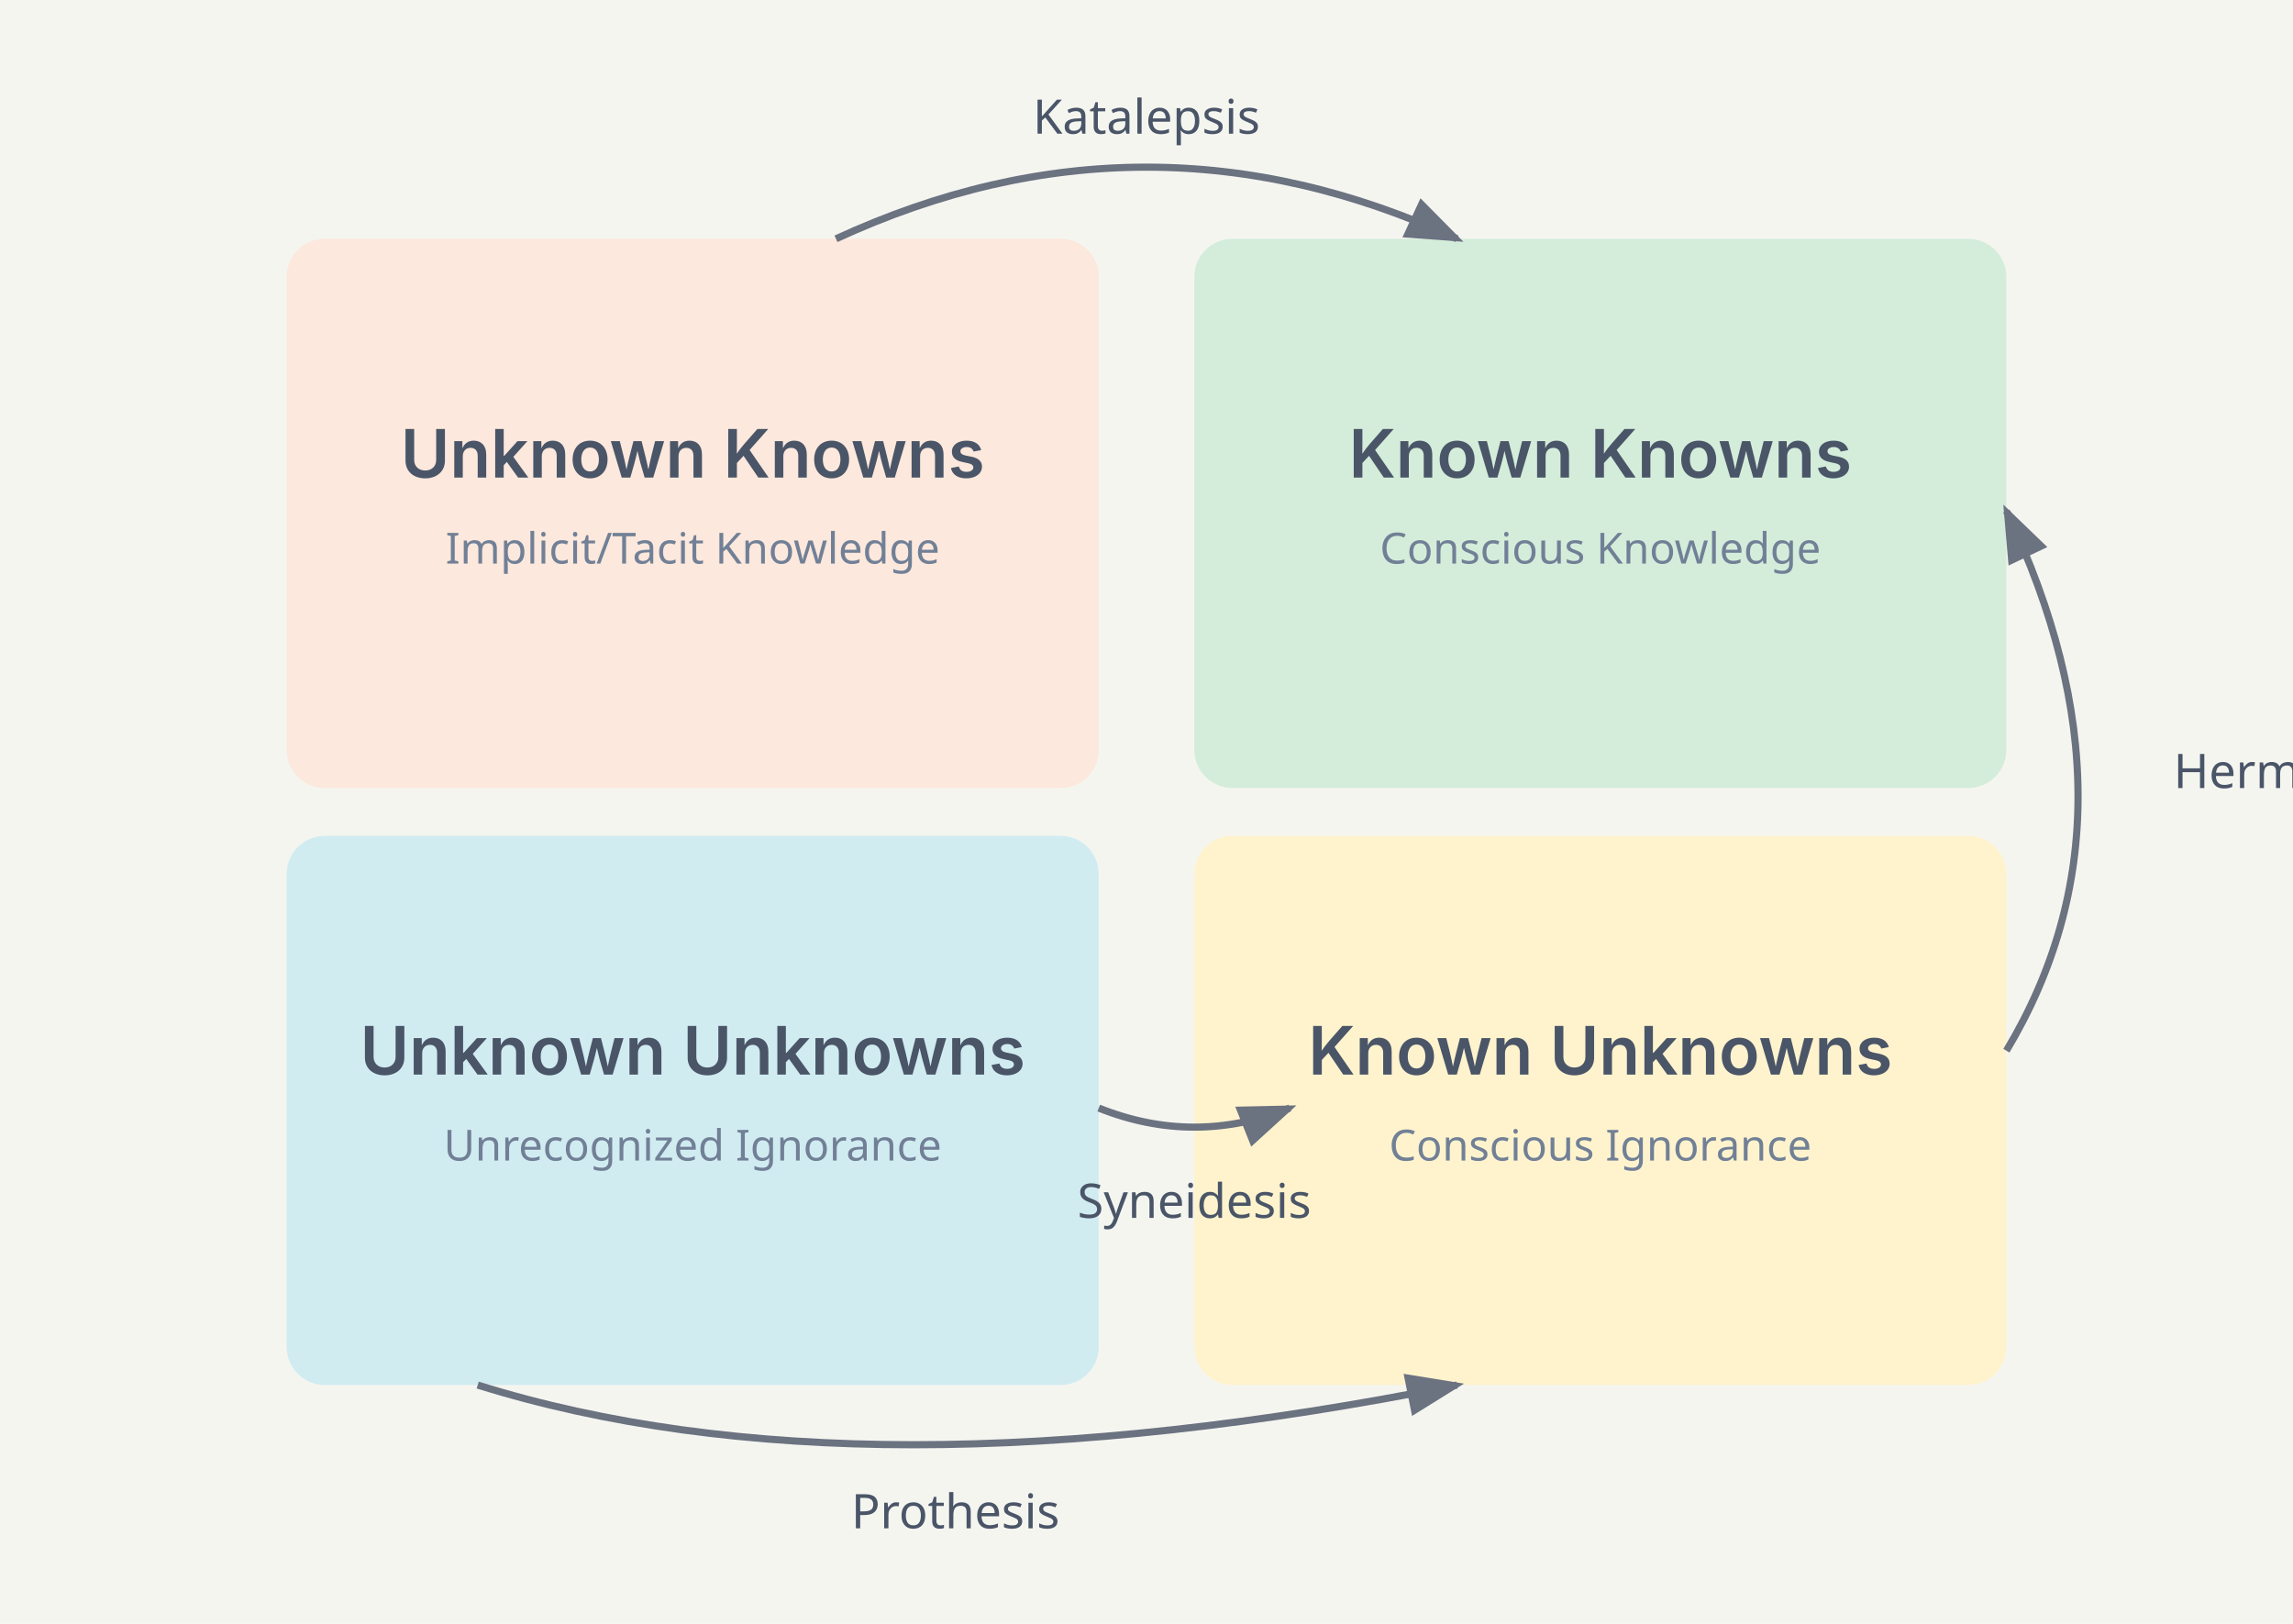
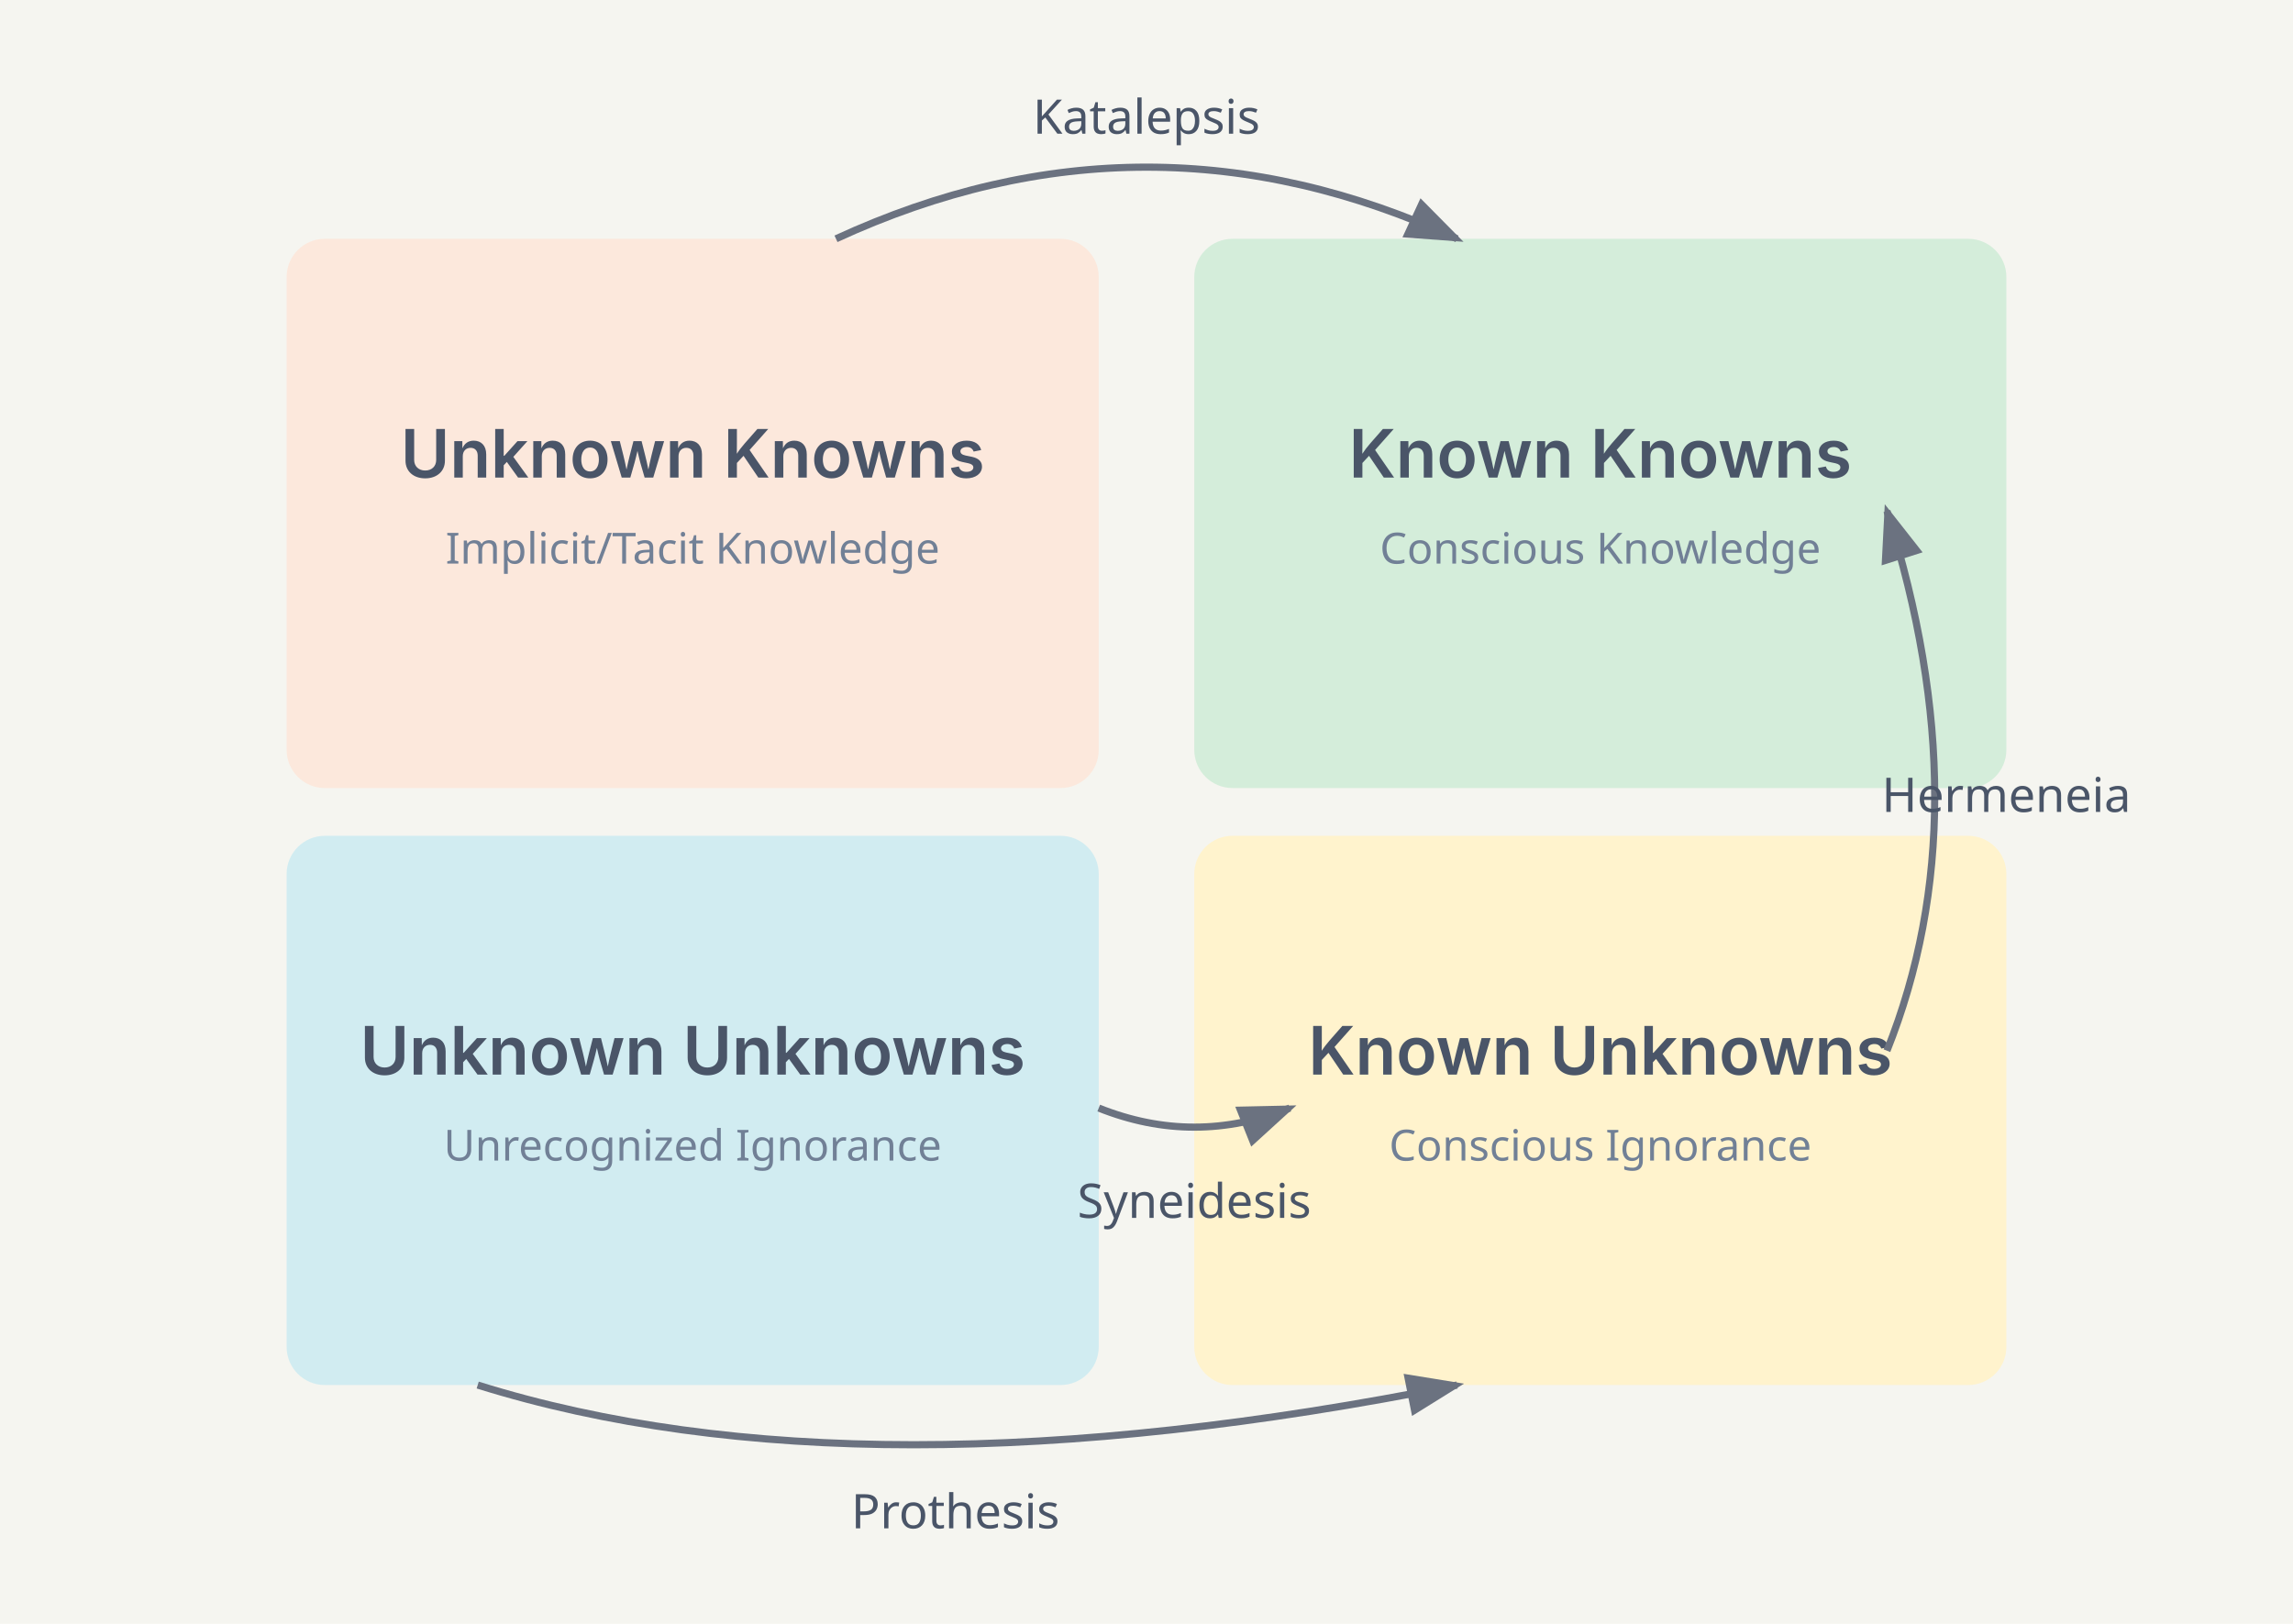
<svg xmlns="http://www.w3.org/2000/svg" viewBox="0 0 480 340">
  <defs>
    <marker id="arrow" markerWidth="8" markerHeight="6" refX="7" refY="3" orient="auto">
      <path d="M 0 0 L 8 3 L 0 6 z" fill="#6b7280" />
    </marker>
  </defs>
  <rect width="480" height="340" fill="#f5f5f0" />
  <rect x="60" y="50" width="170" height="115" rx="8" fill="#fce8dc" />
  <rect x="250" y="50" width="170" height="115" rx="8" fill="#d4edda" />
  <rect x="60" y="175" width="170" height="115" rx="8" fill="#d1ecf1" />
  <rect x="250" y="175" width="170" height="115" rx="8" fill="#fff3cd" />
  <text x="145" y="100" text-anchor="middle" font-family="system-ui, -apple-system, sans-serif" font-size="14" font-weight="600" fill="#4a5568">Unknown Knowns</text>
  <text x="145" y="118" text-anchor="middle" font-family="system-ui, sans-serif" font-size="9" fill="#718096">Implicit/Tacit Knowledge</text>
  <text x="335" y="100" text-anchor="middle" font-family="system-ui, -apple-system, sans-serif" font-size="14" font-weight="600" fill="#4a5568">Known Knowns</text>
  <text x="335" y="118" text-anchor="middle" font-family="system-ui, sans-serif" font-size="9" fill="#718096">Conscious Knowledge</text>
  <text x="145" y="225" text-anchor="middle" font-family="system-ui, -apple-system, sans-serif" font-size="14" font-weight="600" fill="#4a5568">Unknown Unknowns</text>
  <text x="145" y="243" text-anchor="middle" font-family="system-ui, sans-serif" font-size="9" fill="#718096">Unrecognized Ignorance</text>
  <text x="335" y="225" text-anchor="middle" font-family="system-ui, -apple-system, sans-serif" font-size="14" font-weight="600" fill="#4a5568">Known Unknowns</text>
  <text x="335" y="243" text-anchor="middle" font-family="system-ui, sans-serif" font-size="9" fill="#718096">Conscious Ignorance</text>
  <path d="M 175 50 Q 240 20 305 50" stroke="#6b7280" stroke-width="1.5" fill="none" marker-end="url(#arrow)" />
  <text x="240" y="28" text-anchor="middle" font-family="system-ui, sans-serif" font-size="10" fill="#4a5568">Katalepsis</text>
-   <path d="M 420 220 Q 450 170 420 107" stroke="#6b7280" stroke-width="1.5" fill="none" marker-end="url(#arrow)" />
-   <text x="455" y="165" text-anchor="start" font-family="system-ui, sans-serif" font-size="10" fill="#4a5568">Hermeneia</text>
+   <path d="M 395 220 Q 415 170 395 107" stroke="#6b7280" stroke-width="1.5" fill="none" marker-end="url(#arrow)" />
+   <text x="420" y="170" text-anchor="middle" font-family="system-ui, sans-serif" font-size="10" fill="#4a5568">Hermeneia</text>
  <path d="M 100 290 Q 180 315 305 290" stroke="#6b7280" stroke-width="1.5" fill="none" marker-end="url(#arrow)" />
  <text x="200" y="320" text-anchor="middle" font-family="system-ui, sans-serif" font-size="10" fill="#4a5568">Prothesis</text>
  <path d="M 230 232 Q 250 240 270 232" stroke="#6b7280" stroke-width="1.5" fill="none" marker-end="url(#arrow)" />
  <text x="250" y="255" text-anchor="middle" font-family="system-ui, sans-serif" font-size="10" fill="#4a5568">Syneidesis</text>
</svg>
